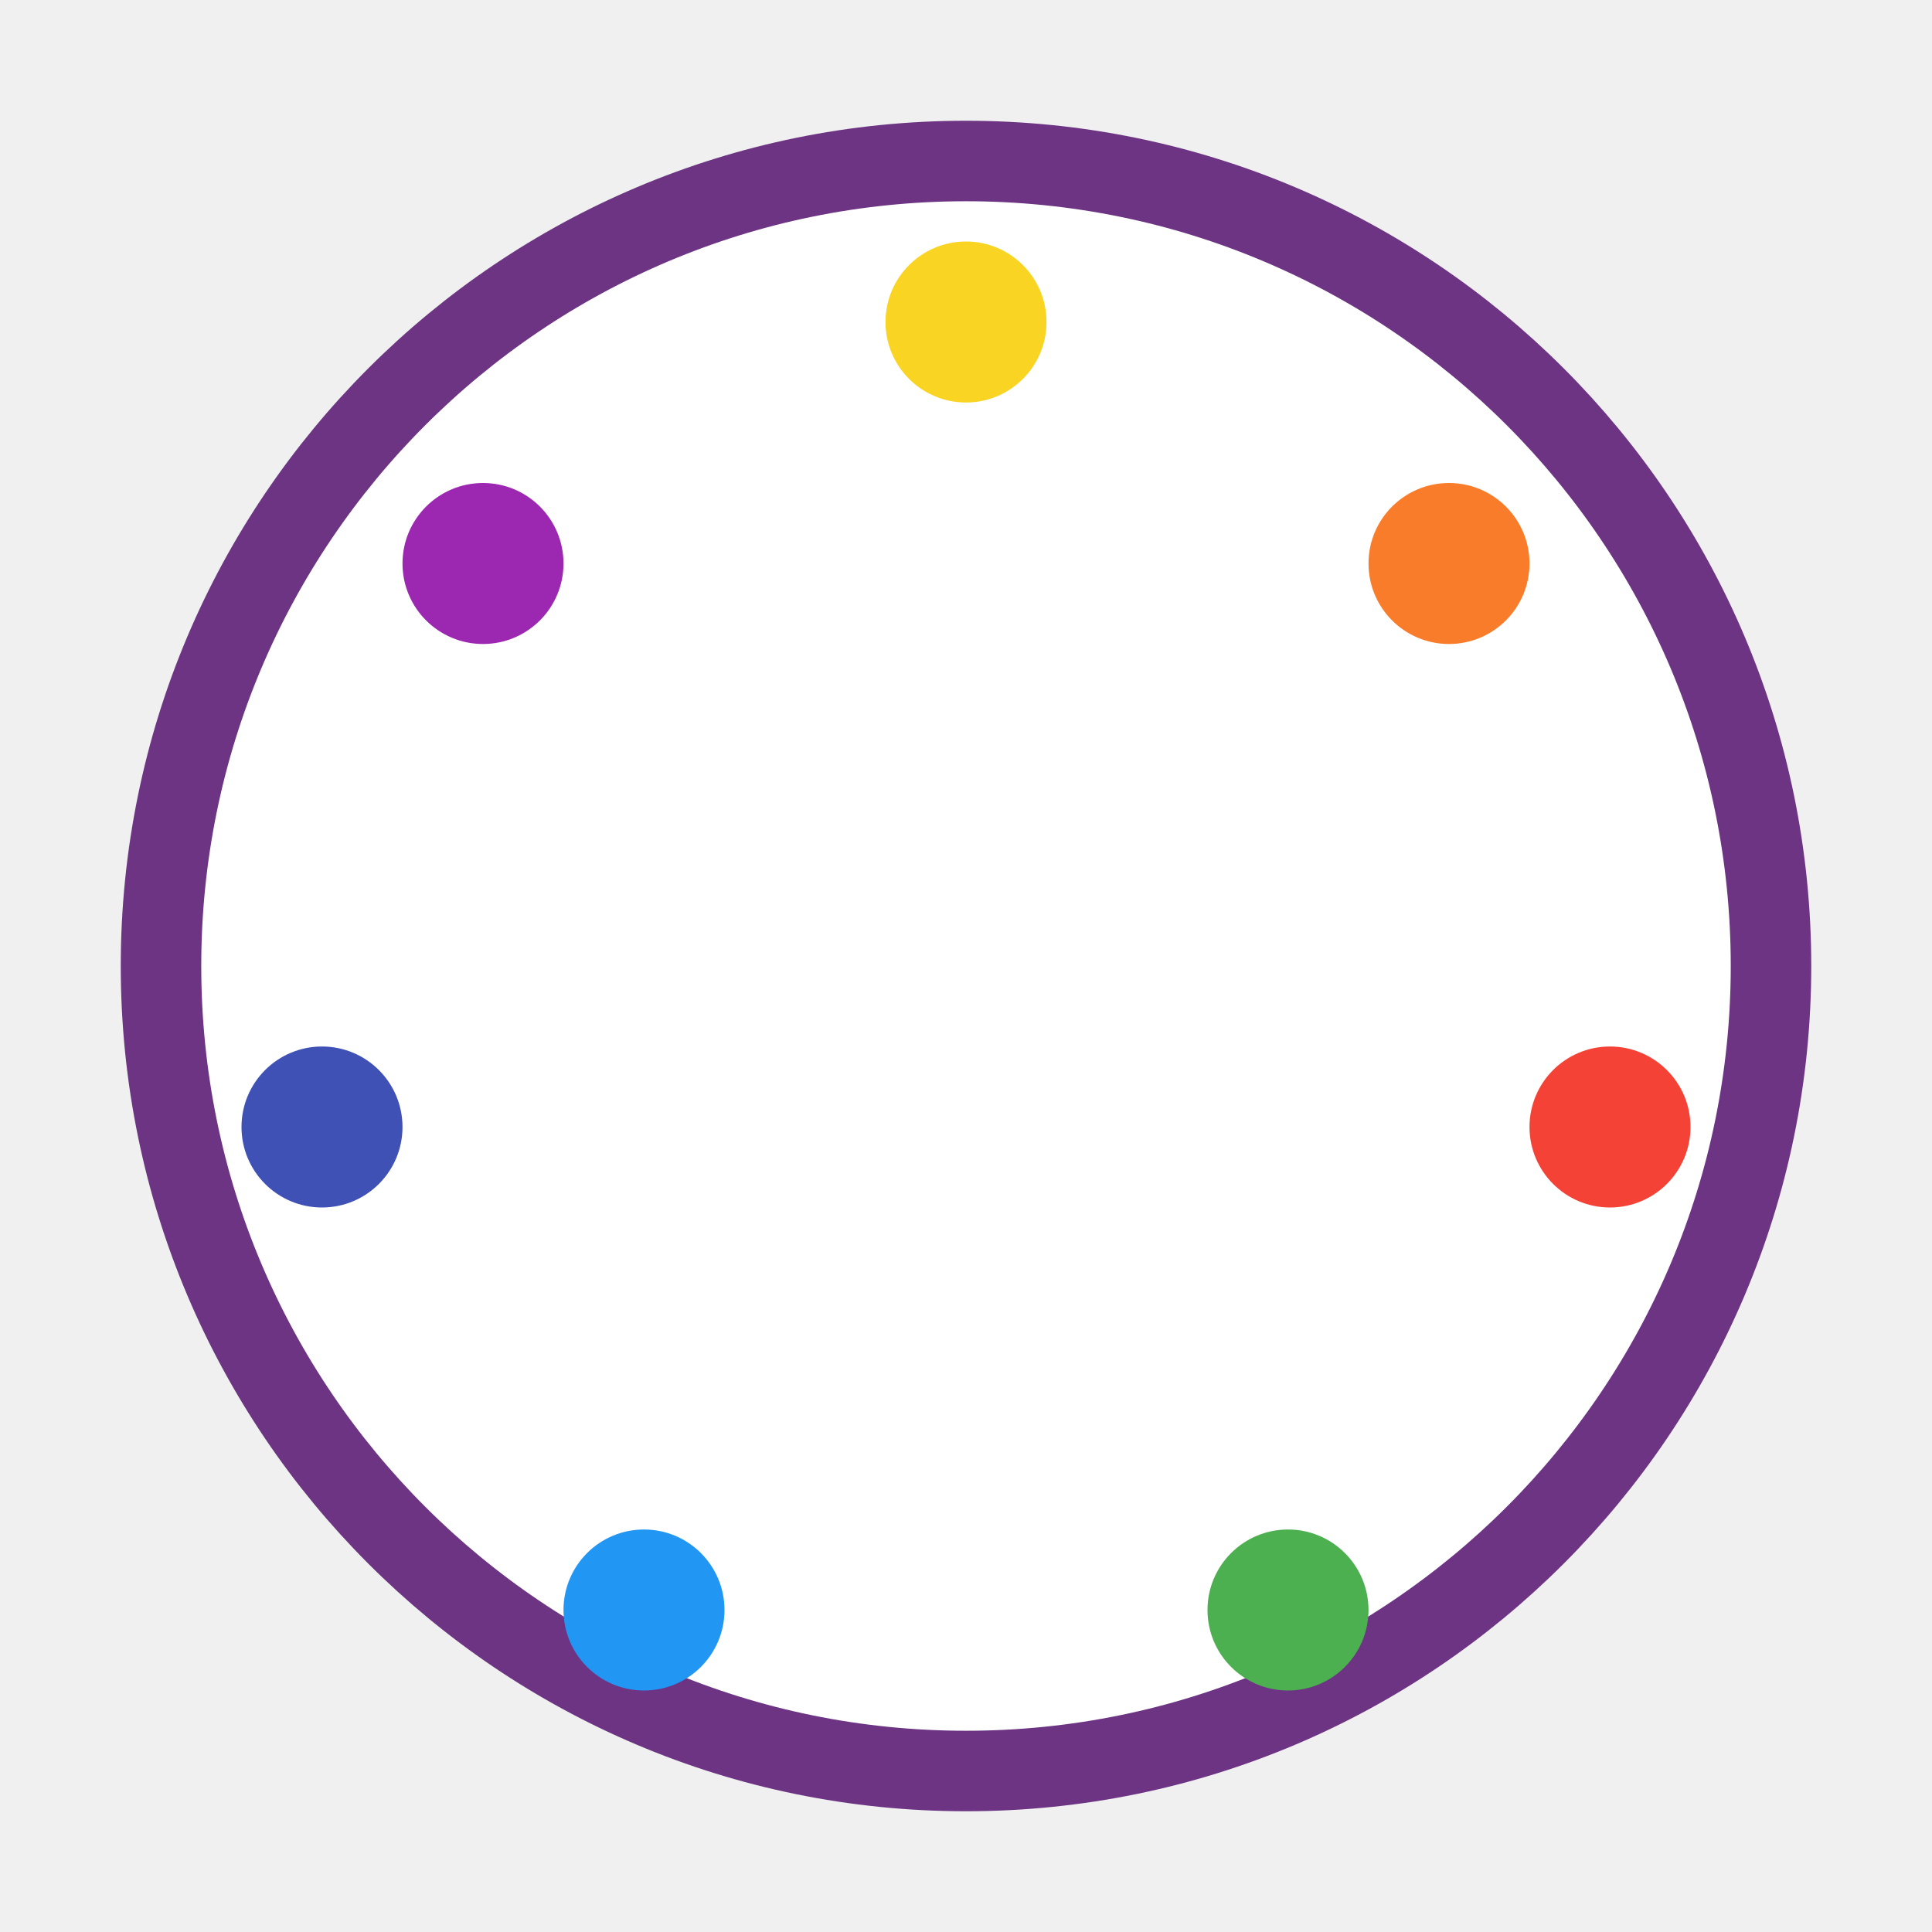
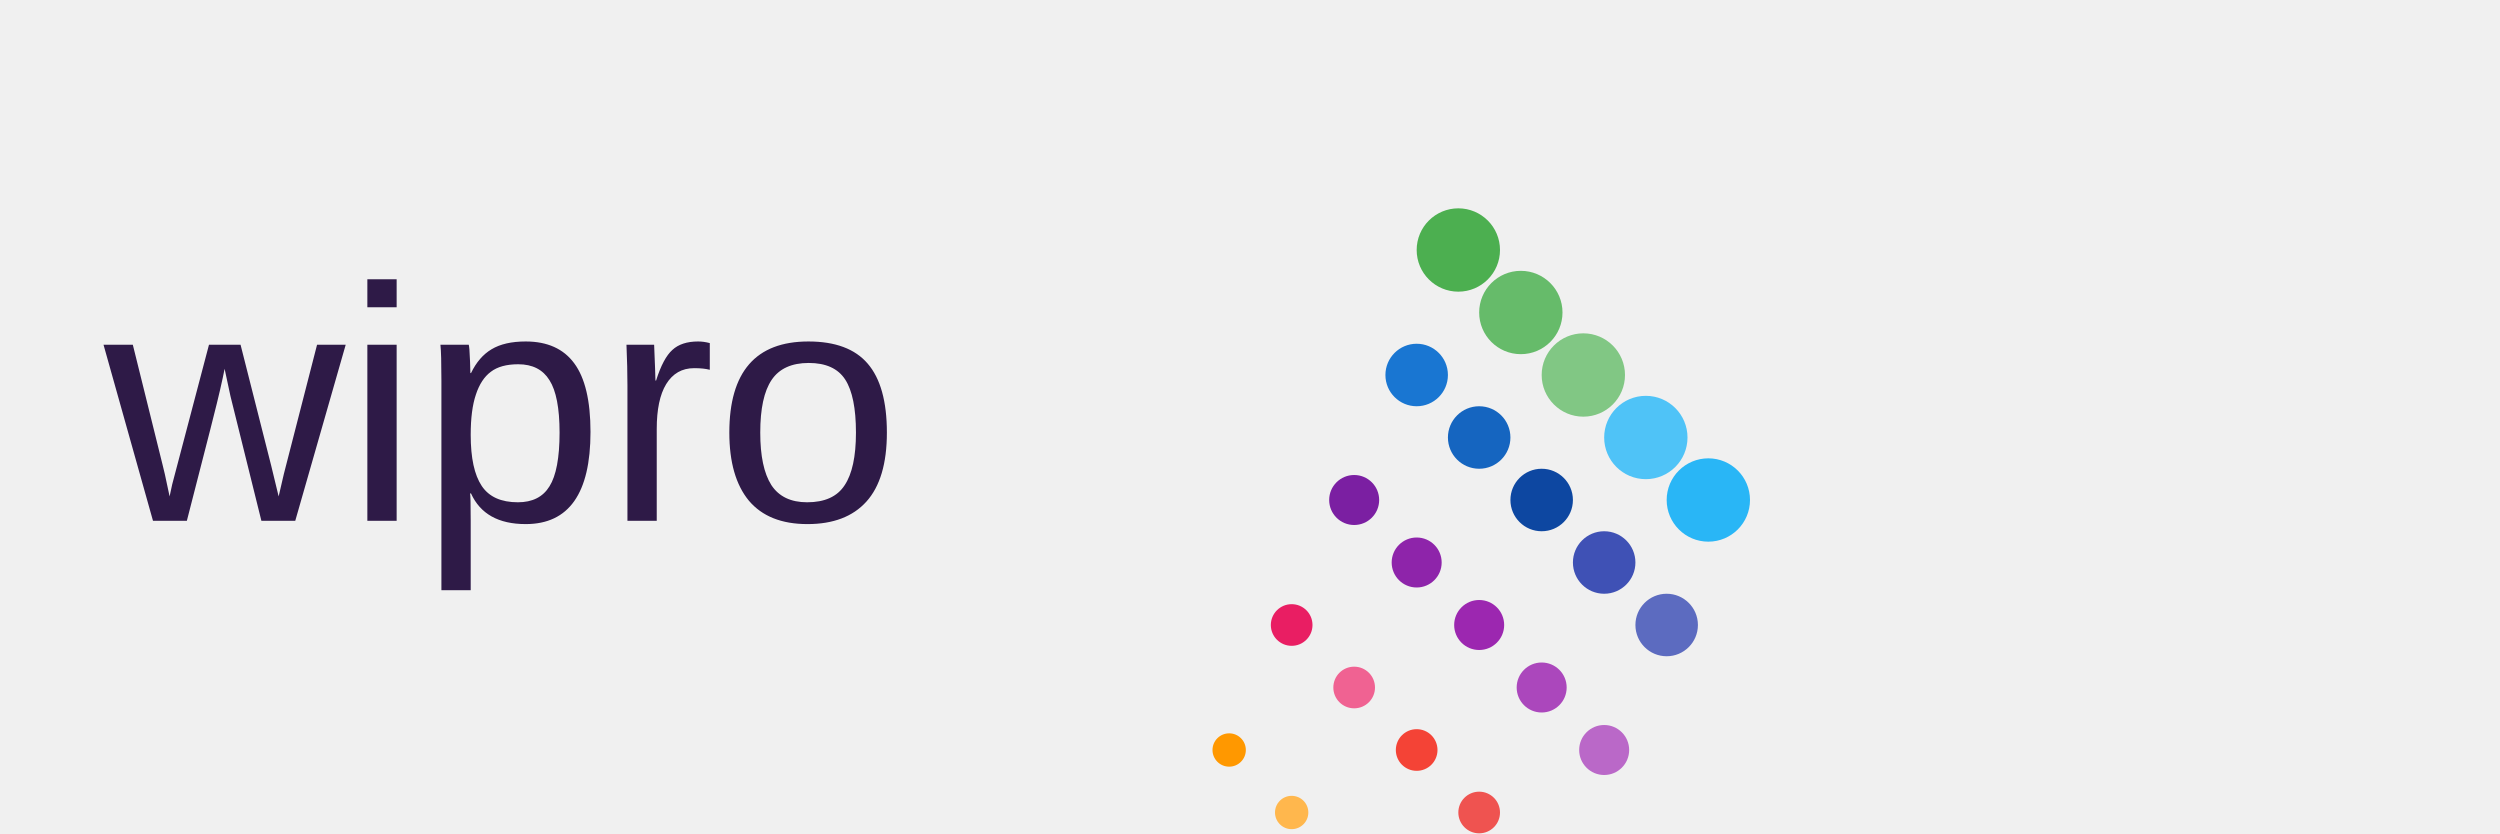
- <svg xmlns="http://www.w3.org/2000/svg" width="48" height="48" viewBox="0 0 48 48" fill="none">
-   <circle cx="24" cy="24" r="20" fill="#fff" stroke="#6C3483" stroke-width="2" />
-   <circle cx="24" cy="8" r="2" fill="#F9D423" />
-   <circle cx="36" cy="14" r="2" fill="#F97C2B" />
-   <circle cx="40" cy="28" r="2" fill="#F44336" />
-   <circle cx="32" cy="40" r="2" fill="#4CAF50" />
-   <circle cx="16" cy="40" r="2" fill="#2196F3" />
-   <circle cx="8" cy="28" r="2" fill="#3F51B5" />
-   <circle cx="12" cy="14" r="2" fill="#9C27B0" />
+ <svg xmlns="http://www.w3.org/2000/svg" width="120" height="40" viewBox="0 0 120 40" fill="none">
+   <text x="5" y="25" font-family="Arial, sans-serif" font-size="16" font-weight="normal" fill="#2E1A47" text-transform="lowercase">wipro</text>
+   <circle cx="70" cy="12" r="2" fill="#4CAF50" />
+   <circle cx="73" cy="15" r="2" fill="#66BB6A" />
+   <circle cx="76" cy="18" r="2" fill="#81C784" />
+   <circle cx="79" cy="21" r="2" fill="#4FC3F7" />
+   <circle cx="82" cy="24" r="2" fill="#29B6F6" />
+   <circle cx="68" cy="18" r="1.5" fill="#1976D2" />
+   <circle cx="71" cy="21" r="1.5" fill="#1565C0" />
+   <circle cx="74" cy="24" r="1.5" fill="#0D47A1" />
+   <circle cx="77" cy="27" r="1.5" fill="#3F51B5" />
+   <circle cx="80" cy="30" r="1.5" fill="#5C6BC0" />
+   <circle cx="65" cy="24" r="1.2" fill="#7B1FA2" />
+   <circle cx="68" cy="27" r="1.2" fill="#8E24AA" />
+   <circle cx="71" cy="30" r="1.2" fill="#9C27B0" />
+   <circle cx="74" cy="33" r="1.2" fill="#AB47BC" />
+   <circle cx="77" cy="36" r="1.2" fill="#BA68C8" />
+   <circle cx="62" cy="30" r="1" fill="#E91E63" />
+   <circle cx="65" cy="33" r="1" fill="#F06292" />
+   <circle cx="68" cy="36" r="1" fill="#F44336" />
+   <circle cx="71" cy="39" r="1" fill="#EF5350" />
+   <circle cx="74" cy="42" r="1" fill="#FF5722" />
+   <circle cx="59" cy="36" r="0.8" fill="#FF9800" />
+   <circle cx="62" cy="39" r="0.8" fill="#FFB74D" />
+   <circle cx="65" cy="42" r="0.8" fill="#FFC107" />
+   <circle cx="68" cy="45" r="0.8" fill="#FFD54F" />
+   <circle cx="71" cy="48" r="0.8" fill="#FFEB3B" />
+   <circle cx="56" cy="42" r="0.6" fill="#4CAF50" />
+   <circle cx="59" cy="45" r="0.6" fill="#29B6F6" />
+   <circle cx="62" cy="48" r="0.6" fill="#9C27B0" />
+   <circle cx="65" cy="51" r="0.6" fill="#F44336" />
+   <circle cx="68" cy="54" r="0.6" fill="#FF9800" />
+   <circle cx="53" cy="48" r="0.5" fill="#4CAF50" />
+   <circle cx="56" cy="51" r="0.5" fill="#29B6F6" />
+   <circle cx="59" cy="54" r="0.5" fill="#9C27B0" />
+   <circle cx="62" cy="57" r="0.5" fill="#F44336" />
+   <circle cx="65" cy="60" r="0.5" fill="#FF9800" />
</svg>
